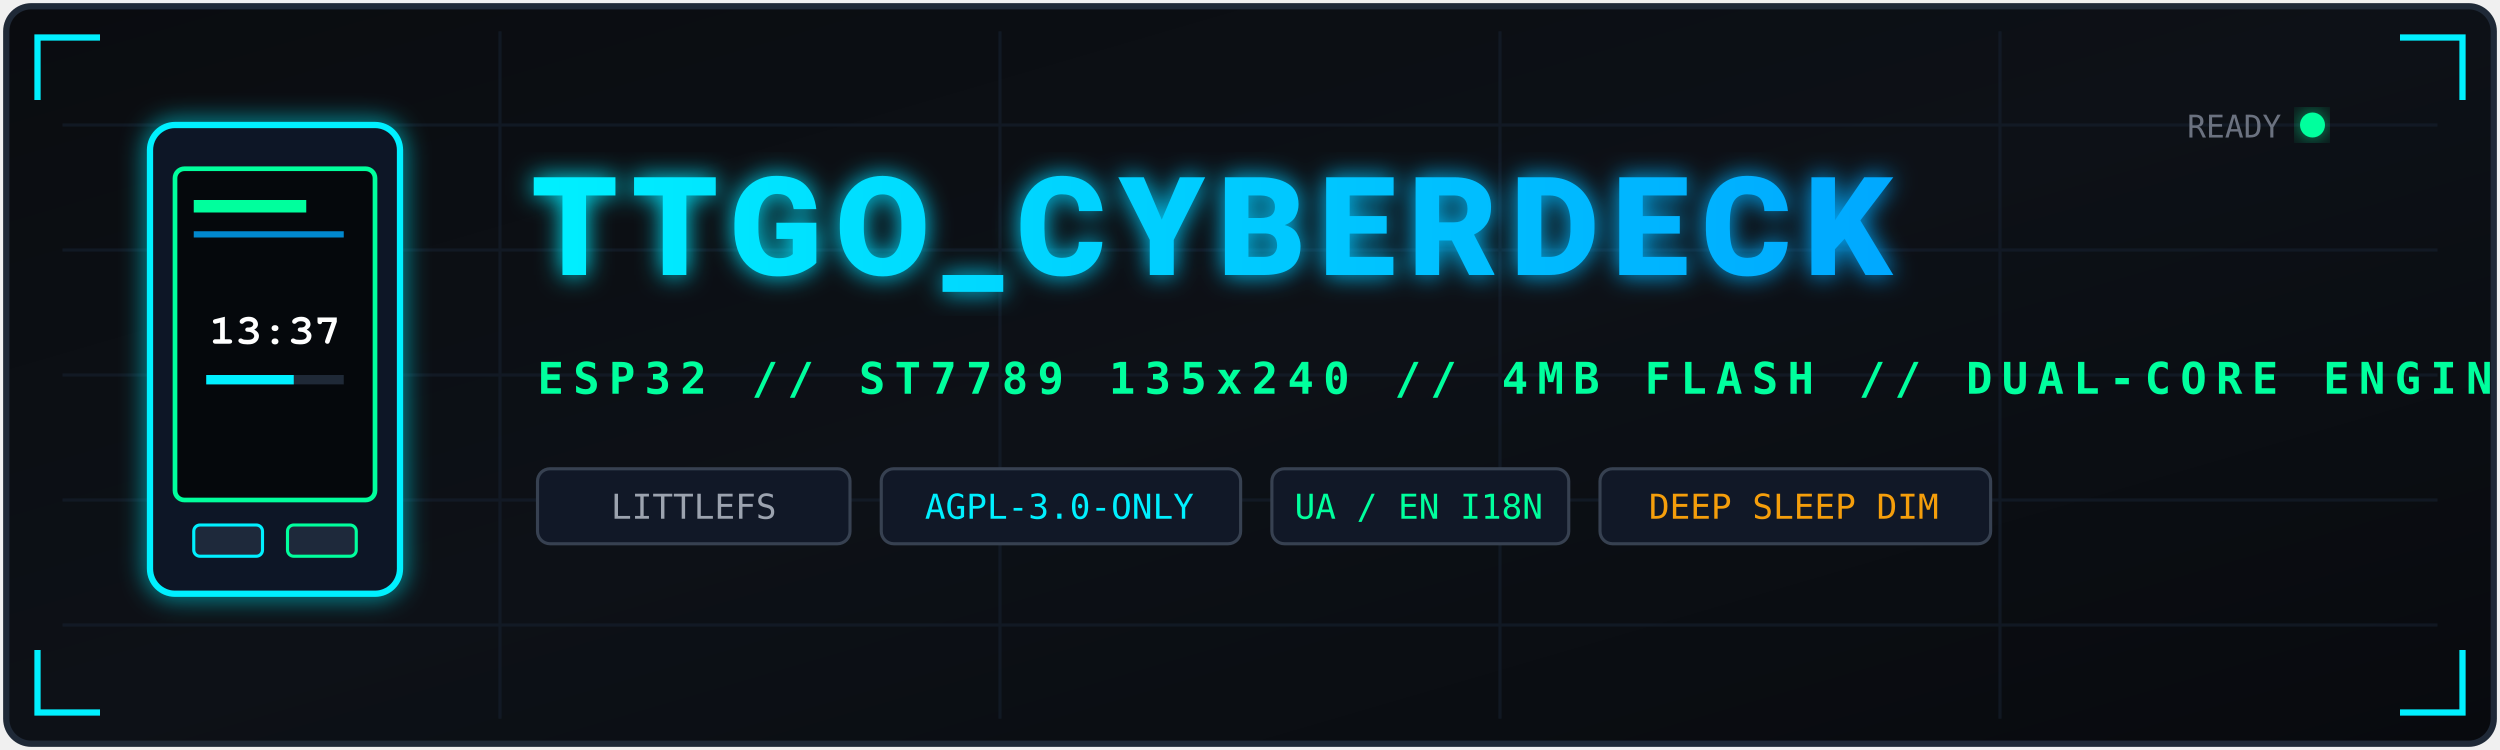
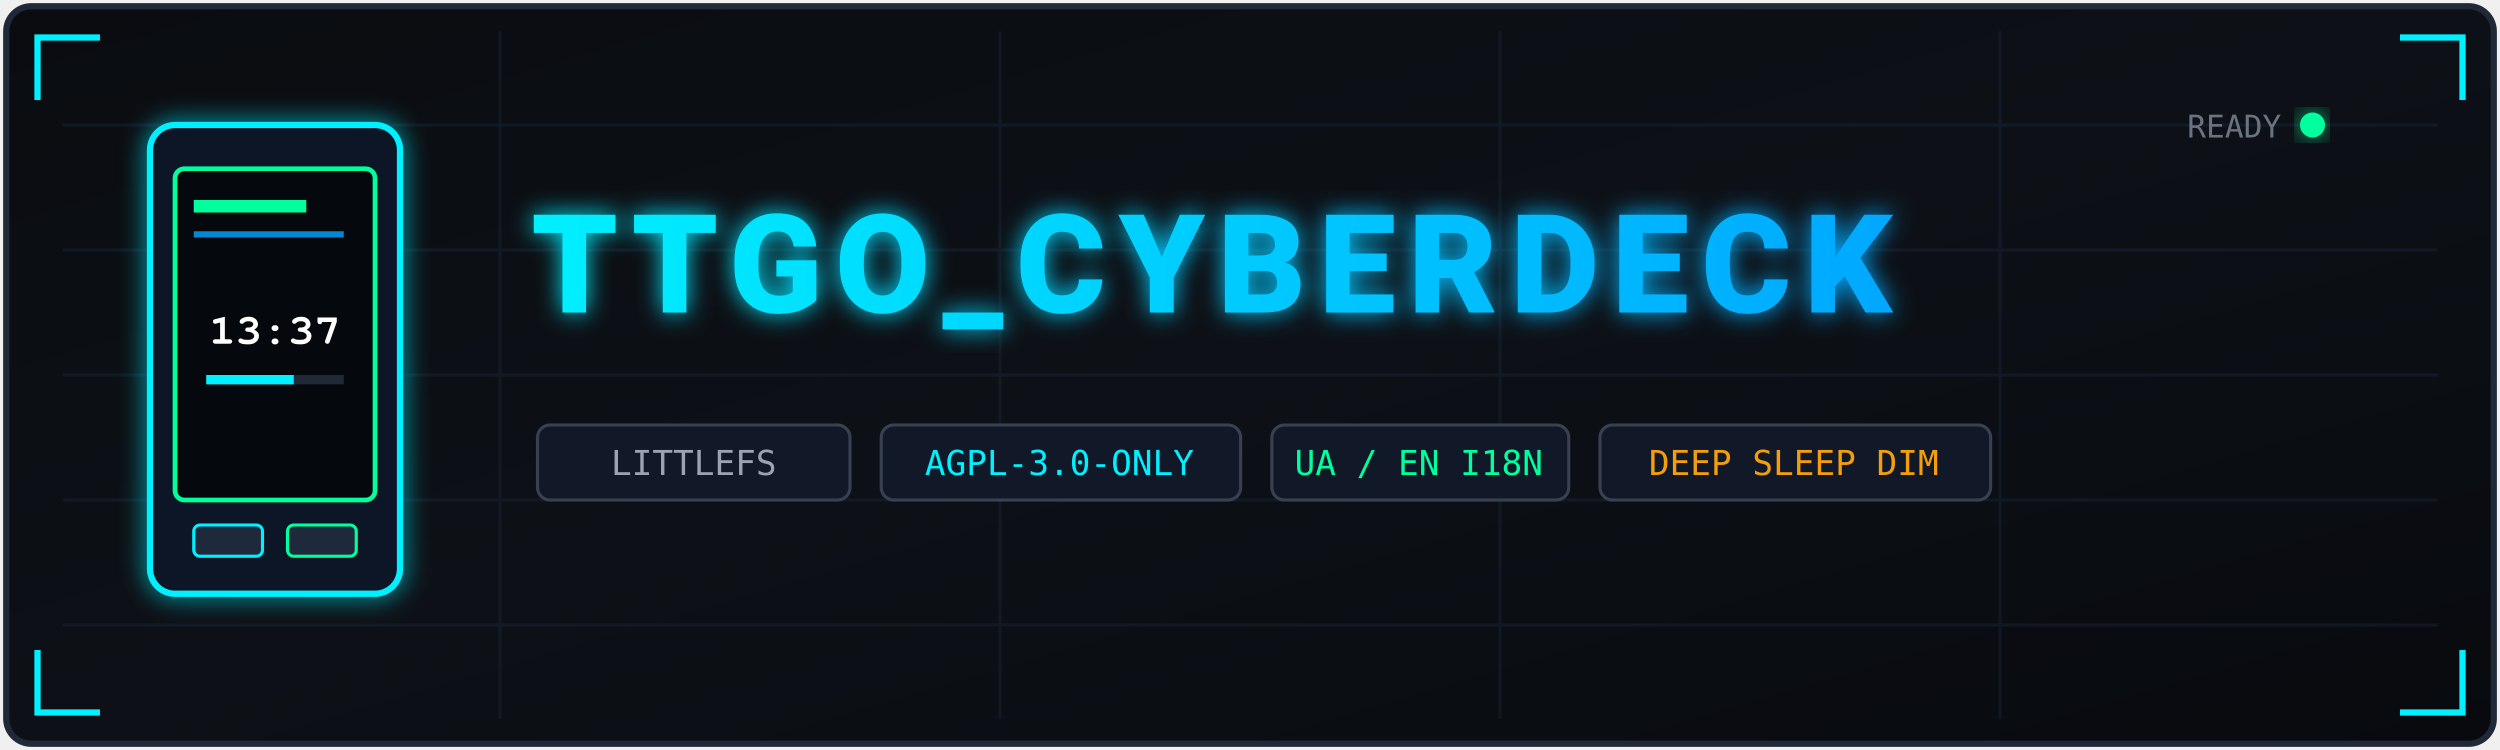
<svg xmlns="http://www.w3.org/2000/svg" viewBox="0 0 800 240" width="100%" height="240">
  <defs>
    <linearGradient id="cyberBg" x1="0%" y1="0%" x2="100%" y2="100%">
      <stop offset="0%" stop-color="#0a0c10" />
      <stop offset="50%" stop-color="#0d1117" />
      <stop offset="100%" stop-color="#080a0e" />
    </linearGradient>
    <linearGradient id="neonCyan" x1="0%" y1="0%" x2="100%" y2="0%">
      <stop offset="0%" stop-color="#00f0ff" />
      <stop offset="100%" stop-color="#00a8ff" />
    </linearGradient>
    <linearGradient id="neonGreen" x1="0%" y1="0%" x2="100%" y2="0%">
      <stop offset="0%" stop-color="#00ff9d" />
      <stop offset="100%" stop-color="#00c853" />
    </linearGradient>
    <filter id="glowCyan" x="-20%" y="-20%" width="140%" height="140%">
      <feGaussianBlur stdDeviation="4" result="blur" />
      <feMerge>
        <feMergeNode in="blur" />
        <feMergeNode in="SourceGraphic" />
      </feMerge>
    </filter>
  </defs>
  <rect x="2" y="2" width="796" height="236" rx="8" fill="url(#cyberBg)" stroke="#1f2937" stroke-width="2" />
  <g stroke="#161f2e" stroke-width="1" opacity="0.6">
    <line x1="20" y1="40" x2="780" y2="40" />
    <line x1="20" y1="80" x2="780" y2="80" />
    <line x1="20" y1="120" x2="780" y2="120" />
    <line x1="20" y1="160" x2="780" y2="160" />
    <line x1="20" y1="200" x2="780" y2="200" />
    <line x1="160" y1="10" x2="160" y2="230" />
    <line x1="320" y1="10" x2="320" y2="230" />
    <line x1="480" y1="10" x2="480" y2="230" />
    <line x1="640" y1="10" x2="640" y2="230" />
  </g>
  <path d="M 12 32 L 12 12 L 32 12" fill="none" stroke="#00f0ff" stroke-width="2" />
  <path d="M 768 12 L 788 12 L 788 32" fill="none" stroke="#00f0ff" stroke-width="2" />
  <path d="M 788 208 L 788 228 L 768 228" fill="none" stroke="#00f0ff" stroke-width="2" />
  <path d="M 32 228 L 12 228 L 12 208" fill="none" stroke="#00f0ff" stroke-width="2" />
  <g transform="translate(48, 40)">
    <rect x="0" y="0" width="80" height="150" rx="8" fill="#111827" stroke="#00f0ff" stroke-width="2" filter="url(#glowCyan)" />
    <rect x="8" y="14" width="64" height="106" rx="3" fill="#05080c" stroke="#00ff9d" stroke-width="1.5" />
    <rect x="14" y="24" width="36" height="4" fill="#00ff9d" />
    <rect x="14" y="34" width="48" height="2" fill="#00a8ff" opacity="0.8" />
    <text x="40" y="70" font-family="Courier, monospace" font-size="14" font-weight="bold" fill="#ffffff" text-anchor="middle">13:37</text>
    <rect x="18" y="80" width="44" height="3" fill="#1f2937" />
    <rect x="18" y="80" width="28" height="3" fill="#00f0ff" />
    <rect x="14" y="128" width="22" height="10" rx="2" fill="#1e293b" stroke="#00f0ff" stroke-width="1" />
    <rect x="44" y="128" width="22" height="10" rx="2" fill="#1e293b" stroke="#00ff9d" stroke-width="1" />
  </g>
-   <text x="170" y="88" font-family="'Segoe UI', Roboto, 'Helvetica Neue', Arial, sans-serif" font-size="44" font-weight="900" letter-spacing="4" fill="url(#neonCyan)" filter="url(#glowCyan)">TTGO_CYBERDECK</text>
-   <text x="172" y="126" font-family="'JetBrains Mono', 'Fira Code', monospace" font-size="14" font-weight="600" letter-spacing="3" fill="#00ff9d">ESP32 // ST7789 135x240 // 4MB FLASH // DUAL-CORE ENGINE</text>
-   <g transform="translate(172, 150)">
+   <text x="170" y="100" font-family="'Segoe UI', Roboto, 'Helvetica Neue', Arial, sans-serif" font-size="44" font-weight="900" letter-spacing="4" fill="url(#neonCyan)" filter="url(#glowCyan)">TTGO_CYBERDECK</text>
+   <g transform="translate(172, 136)">
    <rect x="0" y="0" width="100" height="24" rx="4" fill="#111827" stroke="#374151" stroke-width="1" />
    <text x="50" y="16" font-family="monospace" font-size="11" fill="#9ca3af" text-anchor="middle">LITTLEFS</text>
    <rect x="110" y="0" width="115" height="24" rx="4" fill="#111827" stroke="#374151" stroke-width="1" />
    <text x="167" y="16" font-family="monospace" font-size="11" fill="#00f0ff" text-anchor="middle">AGPL-3.0-ONLY</text>
    <rect x="235" y="0" width="95" height="24" rx="4" fill="#111827" stroke="#374151" stroke-width="1" />
    <text x="282" y="16" font-family="monospace" font-size="11" fill="#00ff9d" text-anchor="middle">UA / EN I18N</text>
    <rect x="340" y="0" width="125" height="24" rx="4" fill="#111827" stroke="#374151" stroke-width="1" />
    <text x="402" y="16" font-family="monospace" font-size="11" fill="#f59e0b" text-anchor="middle">DEEP SLEEP DIM</text>
  </g>
  <circle cx="740" cy="40" r="4" fill="#00ff9d" filter="url(#glowCyan)" />
  <text x="730" y="44" font-family="monospace" font-size="10" fill="#6b7280" text-anchor="end">READY</text>
</svg>
